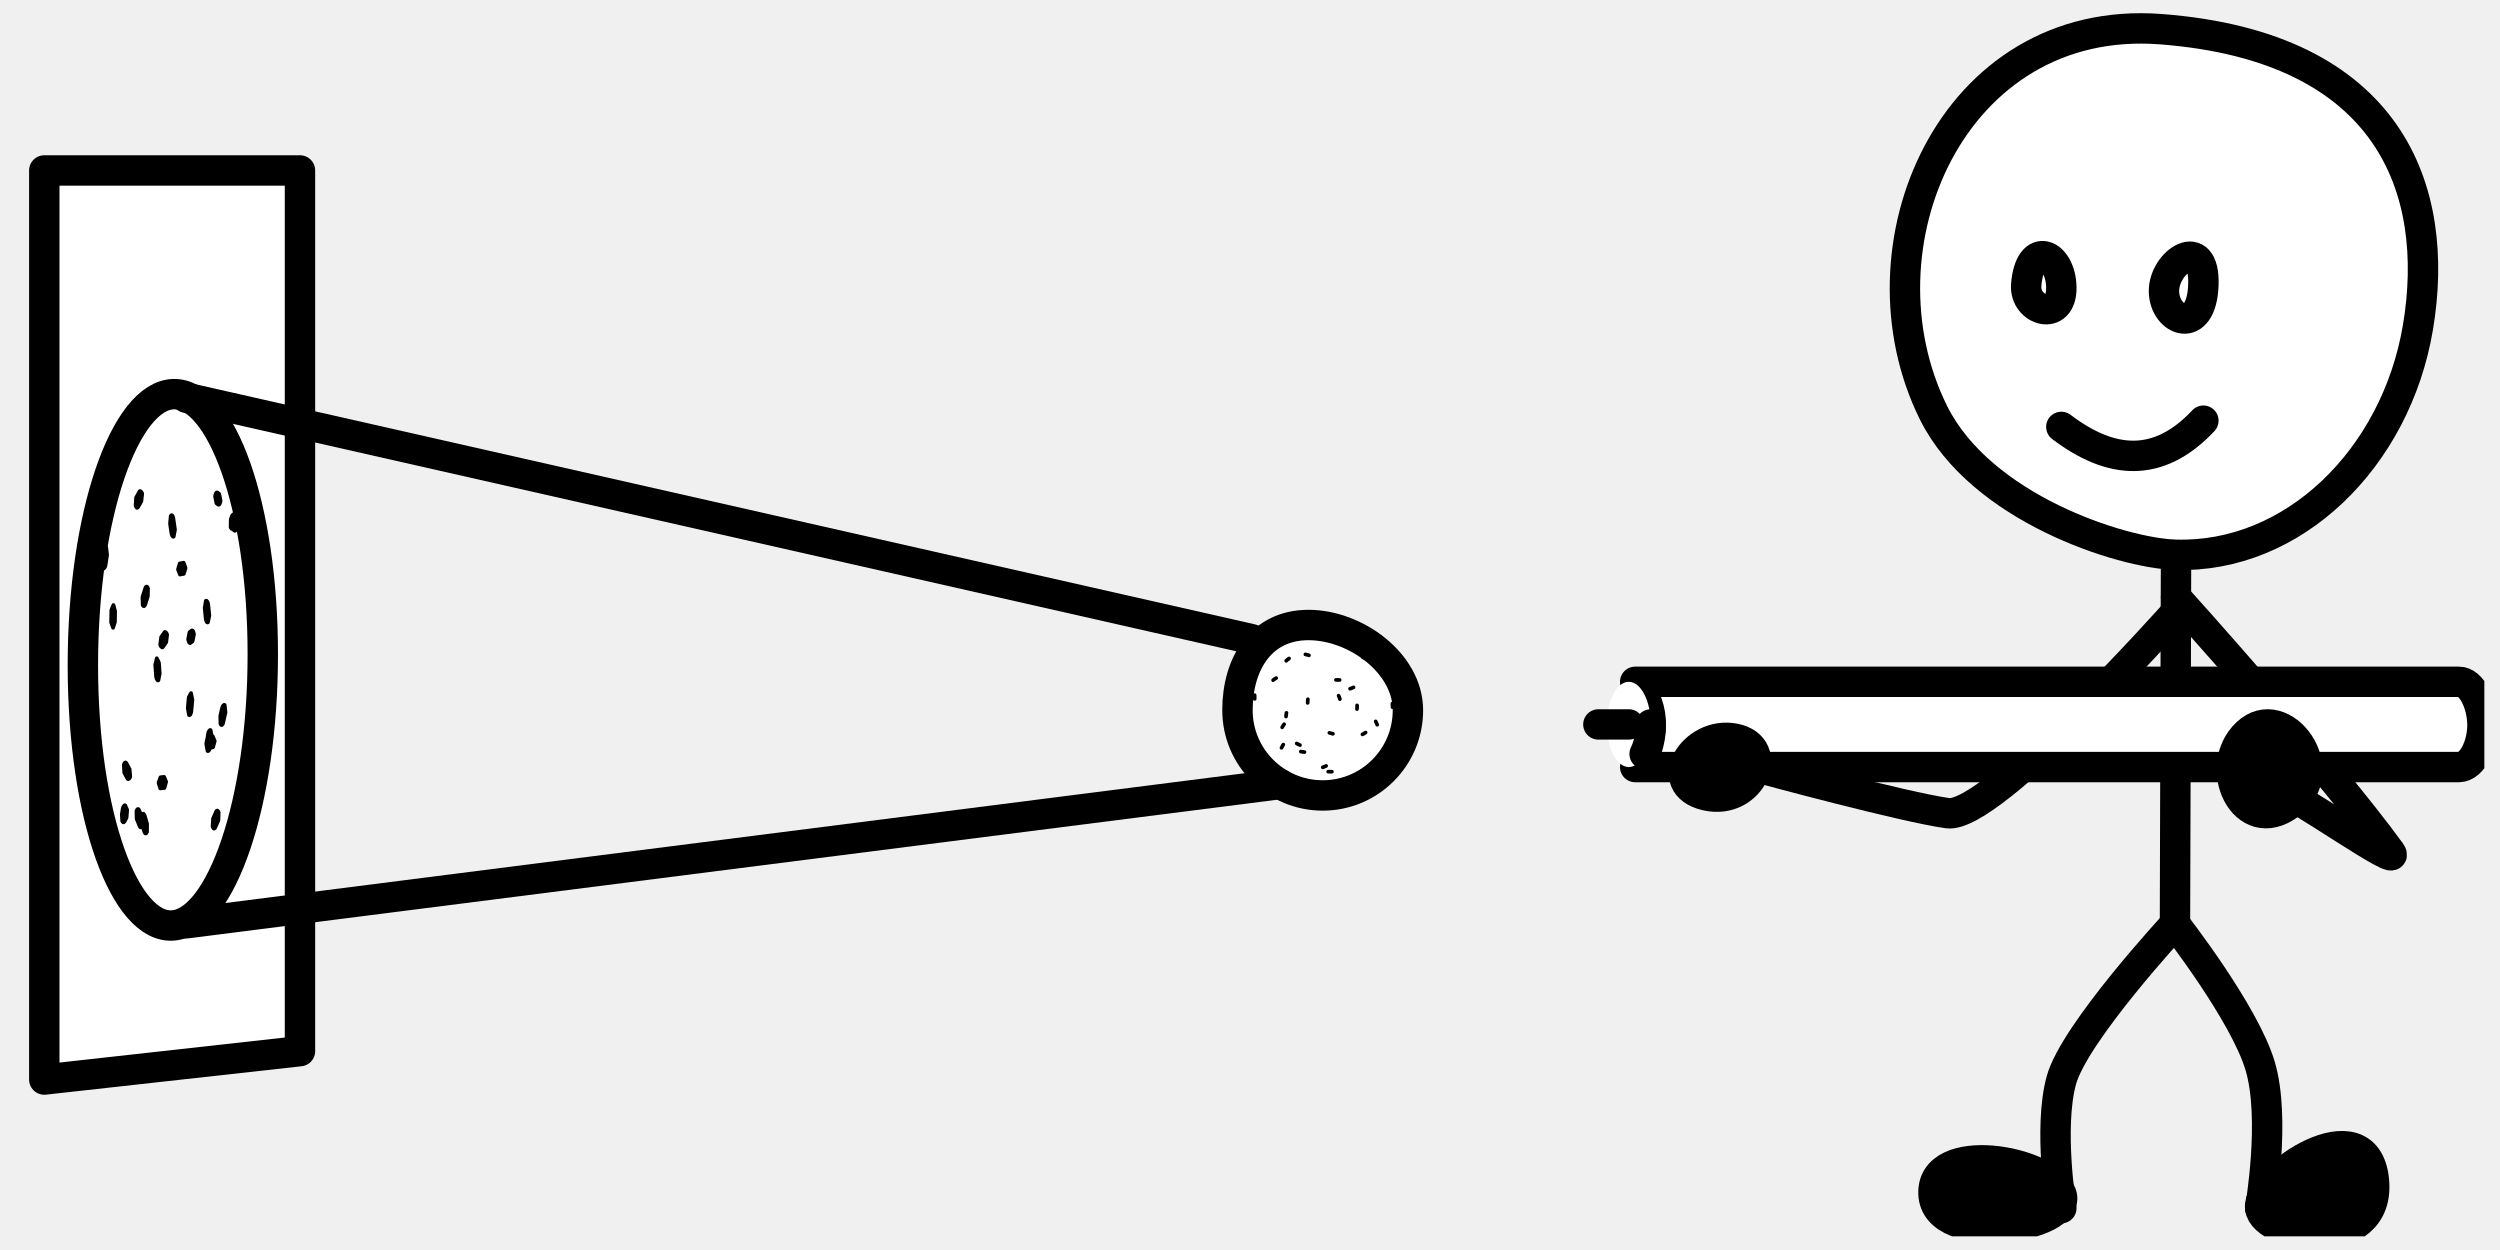
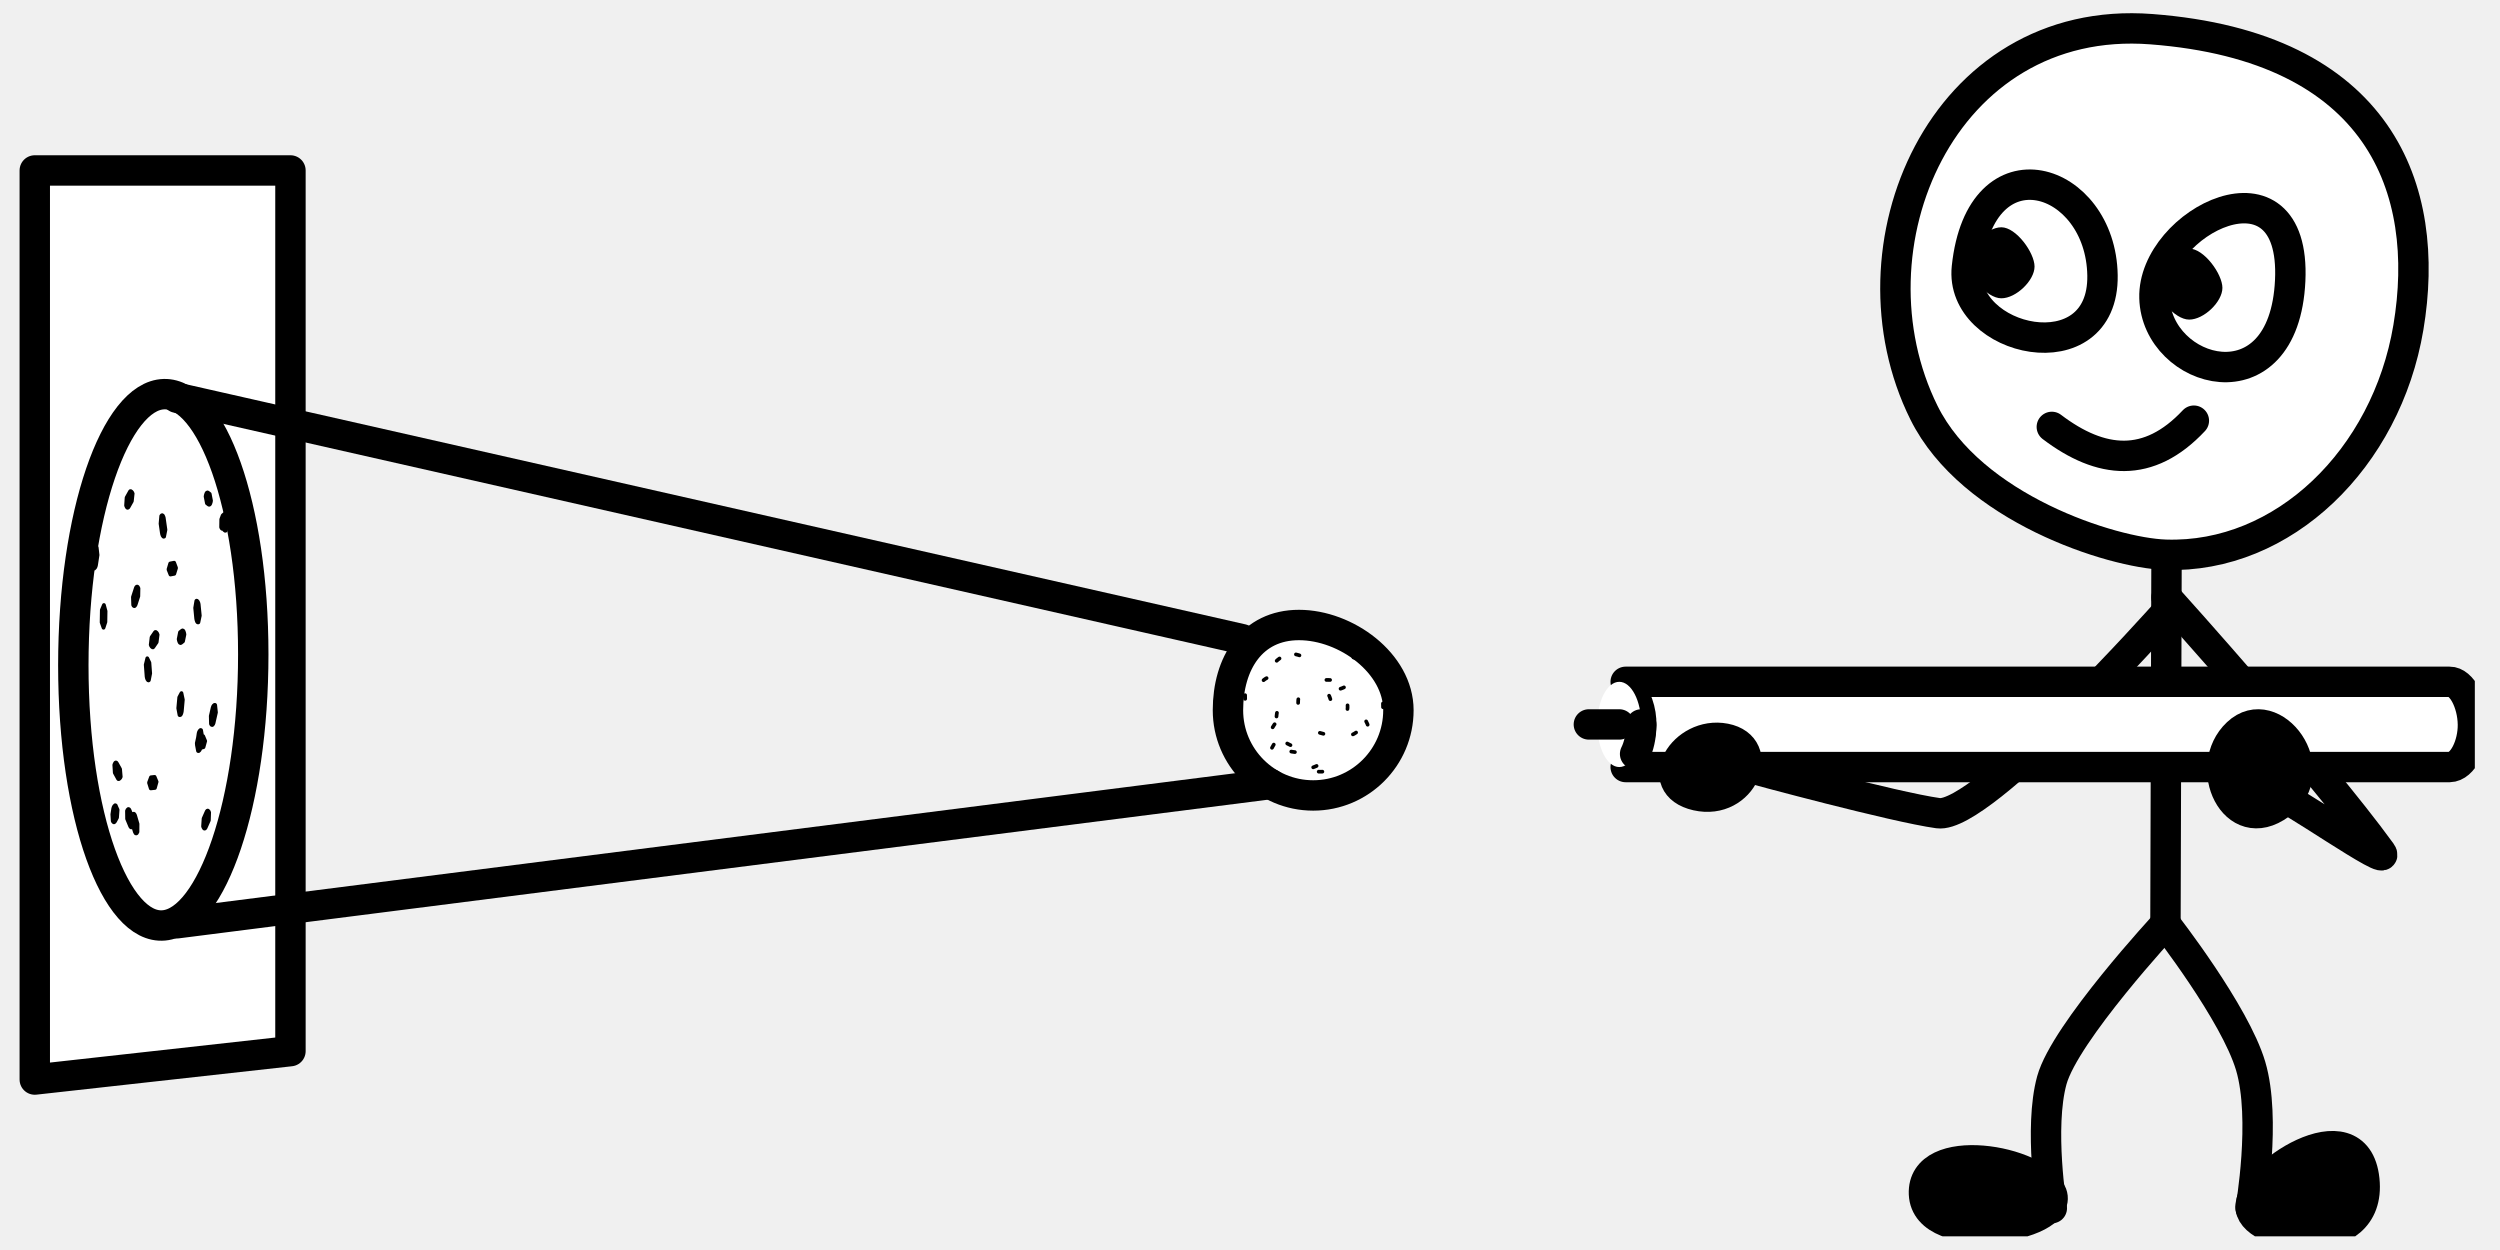
<svg xmlns="http://www.w3.org/2000/svg" width="100%" height="100%" viewBox="0 0 88 44" version="1.1" xml:space="preserve" style="fill-rule:evenodd;clip-rule:evenodd;stroke-linecap:round;stroke-linejoin:round;stroke-miterlimit:1.5;">
-   <rect id="stickman-laser-microscope-activity" x="0.559" y="0" width="86.89" height="43.518" style="fill:none;" />
+   <rect id="stickman-laser-microscope-activity" x="0.224" y="0" width="86.89" height="43.518" style="fill:none;" />
  <clipPath id="_clip1">
-     <rect x="0.559" y="0" width="86.89" height="43.518" />
+     <rect x="0.224" y="0" width="86.89" height="43.518" />
  </clipPath>
  <g clip-path="url(#_clip1)">
    <g>
-       <path d="M76.597,19.562L76.559,32.527" style="fill:none;stroke:black;stroke-width:1.07px;" />
-       <path d="M76.559,32.527C76.559,32.527 73.019,36.348 72.559,38.027C72.099,39.707 72.559,42.527 72.559,42.527" style="fill:none;stroke:black;stroke-width:1.07px;" />
-       <path d="M76.559,32.527C76.559,32.527 79.008,35.663 79.559,37.527C80.11,39.391 79.559,42.527 79.559,42.527" style="fill:none;stroke:black;stroke-width:1.07px;" />
-       <path d="M76.597,21.027C76.597,21.027 81.952,26.971 84.148,30C84.657,30.703 80.497,27.754 80.559,28.032" style="fill:none;stroke:black;stroke-width:1.07px;" />
-       <path d="M76.559,21.588C76.559,21.588 70.108,28.836 68.559,28.624C67.011,28.411 62.059,27.066 62.059,27.066" style="fill:none;stroke:black;stroke-width:1.07px;" />
-       <path d="M79.559,42.527C79.425,41.432 83.278,38.834 83.559,41.527C83.84,44.22 79.694,43.622 79.559,42.527Z" style="stroke:black;stroke-width:1.07px;" />
-       <path d="M72.559,42.027C72.11,40.82 67.979,40.116 68.059,42.027C68.139,43.938 73.008,43.234 72.559,42.027Z" style="stroke:black;stroke-width:1.07px;" />
-       <path d="M76.559,19.527C74.673,19.464 69.728,17.889 68.059,14.527C65.174,8.714 68.698,0.467 76.059,1.027C84.125,1.641 85.928,6.665 85.111,11.527C84.335,16.138 80.717,19.666 76.559,19.527Z" style="fill:white;stroke:black;stroke-width:1.07px;" />
-       <path d="M77.559,10.027C77.497,11.818 76.193,11.312 76.172,10.266C76.151,9.219 77.622,8.236 77.559,10.027Z" style="fill:none;stroke:black;stroke-width:1.07px;" />
-       <path d="M72.559,10.124C72.573,11.337 71.251,10.943 71.323,10.027C71.448,8.442 72.545,8.911 72.559,10.124Z" style="fill:none;stroke:black;stroke-width:1.07px;" />
-       <path d="M77.559,14.808C75.97,16.503 74.292,16.343 72.559,15.027" style="fill:none;stroke:black;stroke-width:1.07px;" />
-       <path d="M86.559,24C86.989,23.994 87.372,24.744 87.382,25.5C87.392,26.2 87.037,26.993 86.559,27L57.559,27C58.238,26.032 58.341,25.037 57.559,24L86.559,24Z" style="fill:white;stroke:black;stroke-width:1.07px;" />
-       <ellipse cx="57.333" cy="25.5" rx="0.774" ry="1.5" style="fill:white;stroke:black;stroke-width:1.07px;stroke-dasharray:1.07,21.33,0,0,0,0;" />
-       <path d="M46.059,22C47.715,22 49.559,23.344 49.559,25C49.559,26.656 48.215,28 46.559,28C44.903,28 43.559,26.656 43.559,25C43.559,23.344 44.403,22 46.059,22Z" style="fill:white;stroke:black;stroke-width:1.07px;" />
-       <path d="M48.101,23.175C44.923,22.301 44.793,23.894 45.275,24.021C46.117,24.244 48.521,23.118 48.325,25.379C48.249,26.263 45.913,26.305 46.033,24.644C46.078,24.009 47.692,23.209 47.769,24.837C47.776,24.979 47.803,25.562 46.645,26.22C45.162,27.062 43.139,23.035 46.143,23.884C46.778,24.063 46.848,23.049 45.648,22.997C43.438,22.902 43.695,26.693 46.409,26.481C47.05,26.431 47.976,23.902 46.113,24.006C44.611,24.09 45.051,29.008 47.608,26.218C47.803,26.006 48.132,24.664 48.467,25.483C48.857,26.435 47.61,27.573 45.941,27.019C45.71,26.942 43.338,25.62 47.334,24.311C48.093,24.062 48.006,23.936 48.593,23.41C50.04,26.311 47.402,26.069 46.578,25.722C45.824,25.405 45.815,26.166 44.936,26.683C45.032,26.496 45.514,25.109 47.212,24.703" style="fill:none;stroke:black;stroke-width:0.13px;stroke-dasharray:0.13,2.67,0,0,0,0;" />
+       <path d="M76.262,19.562L76.224,32.527" style="fill:none;stroke:black;stroke-width:1.07px;" />
+       <path d="M76.224,32.527C76.224,32.527 72.684,36.348 72.224,38.027C71.764,39.707 72.224,42.527 72.224,42.527" style="fill:none;stroke:black;stroke-width:1.07px;" />
+       <path d="M76.224,32.527C76.224,32.527 78.673,35.663 79.224,37.527C79.775,39.391 79.224,42.527 79.224,42.527" style="fill:none;stroke:black;stroke-width:1.07px;" />
+       <path d="M76.262,21.027C76.262,21.027 81.617,26.971 83.812,30C84.322,30.703 80.162,27.754 80.224,28.032" style="fill:none;stroke:black;stroke-width:1.07px;" />
+       <path d="M76.224,21.588C76.224,21.588 69.773,28.836 68.224,28.624C66.675,28.411 61.724,27.066 61.724,27.066" style="fill:none;stroke:black;stroke-width:1.07px;" />
+       <path d="M79.224,42.527C79.089,41.432 82.943,38.834 83.224,41.527C83.505,44.22 79.358,43.622 79.224,42.527Z" style="stroke:black;stroke-width:1.07px;" />
+       <path d="M72.224,42.027C71.775,40.82 67.644,40.116 67.724,42.027C67.804,43.938 72.673,43.234 72.224,42.027Z" style="stroke:black;stroke-width:1.07px;" />
+       <path d="M76.224,19.527C74.338,19.464 69.392,17.889 67.724,14.527C64.839,8.714 68.363,0.467 75.724,1.027C83.79,1.641 85.593,6.665 84.775,11.527C84,16.138 80.382,19.666 76.224,19.527Z" style="fill:white;stroke:black;stroke-width:1.07px;" />
+       <path d="M80.615,9.875C80.4,14.476 75.911,13.176 75.837,10.487C75.764,7.798 80.83,5.273 80.615,9.875Z" style="fill:none;stroke:black;stroke-width:1.07px;" />
+       <path d="M70.447,8C70.969,8 71.616,8.896 71.616,9.383C71.616,9.87 70.969,10.5 70.447,10.5C69.924,10.5 69.262,9.679 69.262,9.192C69.262,8.705 69.924,8 70.447,8Z" />
+       <path d="M77.059,8.75C77.581,8.75 78.229,9.646 78.229,10.133C78.229,10.62 77.581,11.25 77.059,11.25C76.537,11.25 75.874,10.429 75.874,9.942C75.874,9.455 76.537,8.75 77.059,8.75Z" />
+       <path d="M74.008,9.694C74.062,13.189 68.957,12.054 69.235,9.414C69.716,4.847 73.954,6.199 74.008,9.694Z" style="fill:none;stroke:black;stroke-width:1.07px;" />
+       <path d="M77.224,14.808C75.635,16.503 73.957,16.343 72.224,15.027" style="fill:none;stroke:black;stroke-width:1.07px;" />
+       <path d="M86.224,24C86.654,23.994 87.037,24.744 87.047,25.5C87.057,26.2 86.701,26.993 86.224,27L57.224,27C57.903,26.032 58.005,25.037 57.224,24L86.224,24Z" style="fill:white;stroke:black;stroke-width:1.07px;" />
+       <ellipse cx="56.998" cy="25.5" rx="0.774" ry="1.5" style="fill:white;stroke:black;stroke-width:1.07px;stroke-dasharray:1.07,21.33,0,0,0,0;" />
+       <path d="M45.724,22C47.38,22 49.224,23.344 49.224,25C49.224,26.656 47.88,28 46.224,28C44.568,28 43.224,26.656 43.224,25C43.224,23.344 44.068,22 45.724,22Z" style="fill:white;stroke:black;stroke-width:1.07px;" />
+       <path d="M47.766,23.175C44.588,22.301 44.458,23.894 44.939,24.021C45.782,24.244 48.185,23.118 47.99,25.379C47.914,26.263 45.578,26.305 45.697,24.644C45.743,24.009 47.356,23.209 47.434,24.837C47.441,24.979 47.468,25.562 46.309,26.22C44.827,27.062 42.804,23.035 45.807,23.884C46.442,24.063 46.513,23.049 45.312,22.997C43.103,22.902 43.36,26.693 46.074,26.481C46.715,26.431 47.641,23.902 45.778,24.006C44.276,24.09 44.716,29.008 47.273,26.218C47.467,26.006 47.797,24.664 48.132,25.483C48.522,26.435 47.274,27.573 45.606,27.019C45.375,26.942 43.003,25.62 46.999,24.311C47.758,24.062 47.671,23.936 48.258,23.41C49.704,26.311 47.067,26.069 46.243,25.722C45.489,25.405 45.48,26.166 44.601,26.683C44.696,26.496 45.179,25.109 46.877,24.703" style="fill:none;stroke:black;stroke-width:0.13px;stroke-dasharray:0.13,2.67,0,0,0,0;" />
      <g>
-         <path d="M10.559,6L10.559,37C7.559,37.333 4.559,37.667 1.559,38L1.559,6L10.559,6Z" style="fill:white;stroke:black;stroke-width:1.07px;" />
-         <path d="M6.107,13.874C7.776,13.827 9.25,17.772 9.25,23.033C9.25,28.279 7.781,32.417 6.107,32.574C4.411,32.733 2.917,28.762 2.917,23.418C2.917,18.088 4.406,13.921 6.107,13.874Z" style="fill:white;stroke:black;stroke-width:1.07px;" />
-         <path d="M7.303,25.967L7.327,25.807C7.334,25.762 7.386,25.665 7.414,25.701L7.452,25.923L7.487,25.912L7.559,26.084L7.5,26.301L7.392,26.331C7.386,26.376 7.333,26.471 7.305,26.435L7.267,26.228L7.261,26.158L7.303,25.967ZM4.985,28.734L5.001,28.683C5.041,28.591 5.082,28.668 5.095,28.716L5.178,29.002L5.175,29.282C5.149,29.357 5.107,29.362 5.081,29.283L5.011,29.05C4.999,29.091 4.957,29.178 4.917,29.086L4.809,28.823L4.804,28.544C4.822,28.484 4.865,28.435 4.899,28.523L4.985,28.734ZM8.195,18.598C8.157,18.654 8.126,18.582 8.118,18.557L8.122,18.28L8.173,18.142L8.229,18.093L8.276,18.196L8.313,18.416L8.282,18.678C8.26,18.711 8.202,18.637 8.195,18.598ZM4.438,28.422L4.477,28.504L4.456,28.779L4.382,28.918C4.35,28.975 4.318,28.941 4.302,28.898L4.288,28.665L4.32,28.458C4.327,28.412 4.379,28.314 4.409,28.35L4.438,28.422ZM7.718,17.386L7.764,17.625C7.759,17.678 7.726,17.798 7.683,17.765L7.618,17.715L7.571,17.477C7.576,17.423 7.608,17.303 7.652,17.336L7.718,17.386ZM4.915,17.292C4.937,17.258 4.999,17.333 5.006,17.373L4.977,17.641L4.865,17.841C4.819,17.935 4.779,17.821 4.772,17.792L4.79,17.517L4.915,17.292ZM6.335,20.225L6.264,20.045L6.326,19.833L6.465,19.806L6.534,19.992L6.47,20.199L6.335,20.225ZM7.821,24.905C7.828,24.863 7.886,24.78 7.91,24.815L7.938,25.077L7.853,25.452C7.838,25.506 7.796,25.569 7.76,25.479L7.753,25.203L7.821,24.905ZM5.623,23.703L5.576,23.948C5.536,23.982 5.499,23.867 5.494,23.814L5.463,23.399L5.519,23.17L5.595,23.328L5.623,23.703ZM7.204,21.399L7.245,21.148C7.278,21.113 7.324,21.217 7.329,21.265L7.369,21.669L7.319,21.908C7.276,21.94 7.244,21.82 7.24,21.766L7.204,21.399ZM5.777,27.345L5.849,27.519L5.788,27.737L5.641,27.753L5.579,27.55L5.649,27.359L5.777,27.345ZM4.046,21.894L3.98,22.098L3.911,21.907L3.919,21.473L3.993,21.295L4.052,21.512L4.046,21.894ZM6.16,18.648L6.113,18.89C6.071,18.923 6.036,18.806 6.031,18.753L5.985,18.433L6.009,18.162C6.062,18.067 6.099,18.224 6.1,18.228L6.16,18.648ZM3.65,19.363C3.657,19.321 3.716,19.237 3.74,19.272L3.77,19.537L3.715,19.896C3.709,19.944 3.659,20.047 3.627,20.011L3.59,19.754L3.65,19.363ZM4.374,27.201L4.357,26.927C4.361,26.91 4.402,26.774 4.451,26.87L4.563,27.074L4.586,27.344C4.579,27.383 4.515,27.454 4.494,27.42L4.374,27.201ZM6.736,25.033C6.731,25.087 6.695,25.205 6.653,25.171L6.609,24.929L6.643,24.547L6.723,24.396L6.773,24.63L6.736,25.033ZM5.116,20.698C5.146,20.616 5.189,20.638 5.21,20.709L5.205,20.988L5.117,21.265C5.103,21.315 5.06,21.387 5.022,21.295L5.014,21.017L5.116,20.698ZM7.605,28.576C7.641,28.489 7.682,28.541 7.698,28.6L7.688,28.876L7.574,29.133C7.529,29.226 7.49,29.122 7.482,29.088L7.5,28.814L7.605,28.576ZM5.729,22.783C5.706,22.818 5.646,22.739 5.639,22.698L5.67,22.432L5.796,22.25C5.82,22.215 5.878,22.299 5.884,22.341L5.852,22.604L5.729,22.783ZM6.704,22.633C6.663,22.667 6.627,22.55 6.623,22.497L6.67,22.255L6.748,22.193C6.791,22.16 6.824,22.28 6.828,22.333L6.779,22.573L6.704,22.633Z" style="stroke:black;stroke-width:0.13px;stroke-linecap:butt;stroke-miterlimit:2;" />
+         <path d="M10.224,6L10.224,37C7.224,37.333 4.224,37.667 1.224,38L1.224,6L10.224,6Z" style="fill:white;stroke:black;stroke-width:1.07px;" />
+         <path d="M5.772,13.874C7.441,13.827 8.915,17.772 8.915,23.033C8.915,28.279 7.446,32.417 5.772,32.574C4.076,32.733 2.581,28.762 2.581,23.418C2.581,18.088 4.071,13.921 5.772,13.874Z" style="fill:white;stroke:black;stroke-width:1.07px;" />
+         <path d="M6.968,25.967L6.992,25.807C6.998,25.762 7.05,25.665 7.079,25.701L7.117,25.923L7.152,25.912L7.224,26.084L7.164,26.301L7.057,26.331C7.05,26.376 6.998,26.471 6.97,26.435L6.931,26.228L6.926,26.158L6.968,25.967ZM4.649,28.734L4.666,28.683C4.706,28.591 4.747,28.668 4.759,28.716L4.842,29.002L4.84,29.282C4.814,29.357 4.772,29.362 4.746,29.283L4.675,29.05C4.664,29.091 4.622,29.178 4.582,29.086L4.473,28.823L4.469,28.544C4.487,28.484 4.53,28.435 4.564,28.523L4.649,28.734ZM7.86,18.598C7.821,18.654 7.79,18.582 7.783,18.557L7.787,18.28L7.838,18.142L7.894,18.093L7.941,18.196L7.978,18.416L7.947,18.678C7.925,18.711 7.867,18.637 7.86,18.598ZM4.103,28.422L4.141,28.504L4.121,28.779L4.047,28.918C4.015,28.975 3.983,28.941 3.967,28.898L3.953,28.665L3.985,28.458C3.992,28.412 4.044,28.314 4.073,28.35L4.103,28.422ZM7.383,17.386L7.429,17.625C7.424,17.678 7.391,17.798 7.348,17.765L7.282,17.715L7.236,17.477C7.241,17.423 7.273,17.303 7.317,17.336L7.383,17.386ZM4.58,17.292C4.602,17.258 4.663,17.333 4.671,17.373L4.642,17.641L4.53,17.841C4.484,17.935 4.444,17.821 4.437,17.792L4.455,17.517L4.58,17.292ZM6,20.225L5.929,20.045L5.991,19.833L6.13,19.806L6.199,19.992L6.135,20.199L6,20.225ZM7.486,24.905C7.493,24.863 7.551,24.78 7.575,24.815L7.603,25.077L7.518,25.452C7.503,25.506 7.461,25.569 7.425,25.479L7.418,25.203L7.486,24.905ZM5.288,23.703L5.24,23.948C5.201,23.982 5.163,23.867 5.159,23.814L5.128,23.399L5.184,23.17L5.26,23.328L5.288,23.703ZM6.869,21.399L6.91,21.148C6.943,21.113 6.988,21.217 6.994,21.265L7.034,21.669L6.984,21.908C6.941,21.94 6.909,21.82 6.904,21.766L6.869,21.399ZM5.442,27.345L5.514,27.519L5.453,27.737L5.306,27.753L5.243,27.55L5.314,27.359L5.442,27.345ZM3.711,21.894L3.644,22.098L3.576,21.907L3.583,21.473L3.658,21.295L3.717,21.512L3.711,21.894ZM5.825,18.648L5.777,18.89C5.736,18.923 5.701,18.806 5.696,18.753L5.65,18.433L5.674,18.162C5.727,18.067 5.764,18.224 5.765,18.228L5.825,18.648ZM3.315,19.363C3.322,19.321 3.381,19.237 3.405,19.272L3.435,19.537L3.38,19.896C3.374,19.944 3.324,20.047 3.292,20.011L3.255,19.754L3.315,19.363ZM4.039,27.201L4.022,26.927C4.026,26.91 4.067,26.774 4.115,26.87L4.228,27.074L4.251,27.344C4.243,27.383 4.179,27.454 4.159,27.42L4.039,27.201ZM6.401,25.033C6.396,25.087 6.36,25.205 6.318,25.171L6.273,24.929L6.308,24.547L6.388,24.396L6.437,24.63L6.401,25.033ZM4.781,20.698C4.811,20.616 4.853,20.638 4.875,20.709L4.87,20.988L4.781,21.265C4.767,21.315 4.725,21.387 4.687,21.295L4.678,21.017L4.781,20.698ZM7.27,28.576C7.306,28.489 7.347,28.541 7.363,28.6L7.353,28.876L7.239,29.133C7.194,29.226 7.155,29.122 7.147,29.088L7.165,28.814L7.27,28.576ZM5.393,22.783C5.371,22.818 5.311,22.739 5.304,22.698L5.335,22.432L5.46,22.25C5.485,22.215 5.542,22.299 5.549,22.341L5.516,22.604L5.393,22.783ZM6.369,22.633C6.328,22.667 6.292,22.55 6.288,22.497L6.335,22.255L6.413,22.193C6.456,22.16 6.489,22.28 6.493,22.333L6.444,22.573L6.369,22.633Z" style="stroke:black;stroke-width:0.13px;stroke-linecap:butt;stroke-miterlimit:2;" />
      </g>
-       <path d="M57.333,25.5L49.559,25.5" style="fill:none;stroke:black;stroke-width:1.07px;stroke-dasharray:1.07,21.33,0,0,0,0;" />
-       <path d="M44.059,22.5L6.559,14" style="fill:none;stroke:black;stroke-width:1.07px;" />
-       <path d="M45.059,27.598L6.559,32.5" style="fill:none;stroke:black;stroke-width:1.07px;" />
-       <path d="M79.093,25.81C77.841,26.989 78.978,29.504 80.593,28.31C82.207,27.115 80.345,24.63 79.093,25.81Z" style="stroke:black;stroke-width:1.07px;" />
-       <path d="M60.059,28C61.674,28.367 62.525,26.285 61.059,26C59.593,25.715 58.444,27.633 60.059,28Z" style="fill:none;stroke:black;stroke-width:1.07px;" />
+       <path d="M56.998,25.5L49.224,25.5" style="fill:none;stroke:black;stroke-width:1.07px;stroke-dasharray:1.07,21.33,0,0,0,0;" />
+       <path d="M43.724,22.5L6.224,14" style="fill:none;stroke:black;stroke-width:1.07px;" />
+       <path d="M44.724,27.598L6.224,32.5" style="fill:none;stroke:black;stroke-width:1.07px;" />
+       <path d="M78.757,25.81C77.505,26.989 78.642,29.504 80.257,28.31C81.872,27.115 80.009,24.63 78.757,25.81Z" style="stroke:black;stroke-width:1.07px;" />
+       <path d="M59.724,28C61.339,28.367 62.19,26.285 60.724,26C59.258,25.715 58.109,27.633 59.724,28Z" style="fill:none;stroke:black;stroke-width:1.07px;" />
    </g>
  </g>
</svg>
